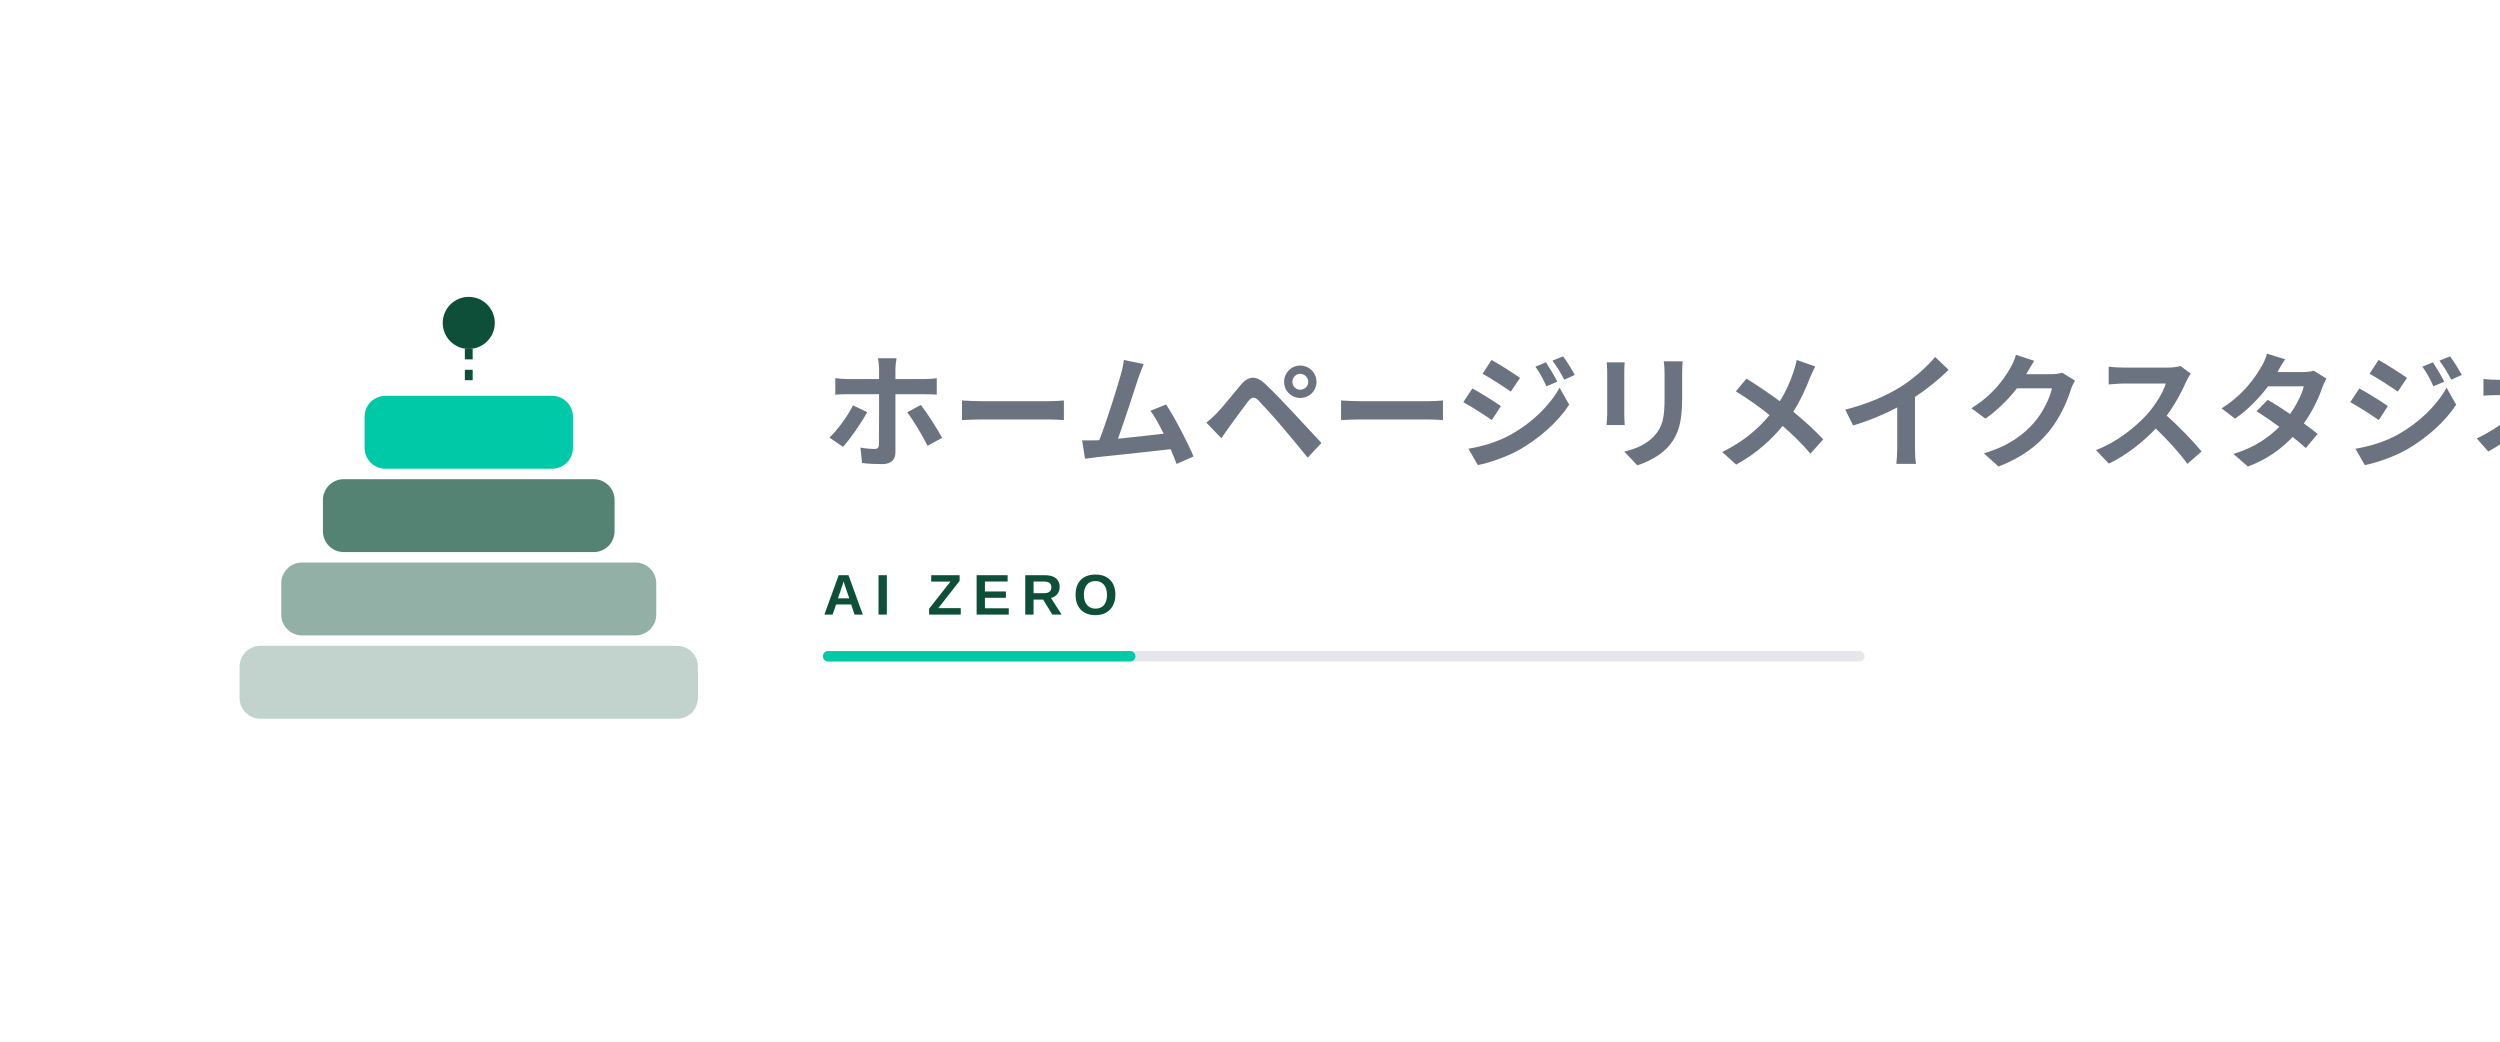
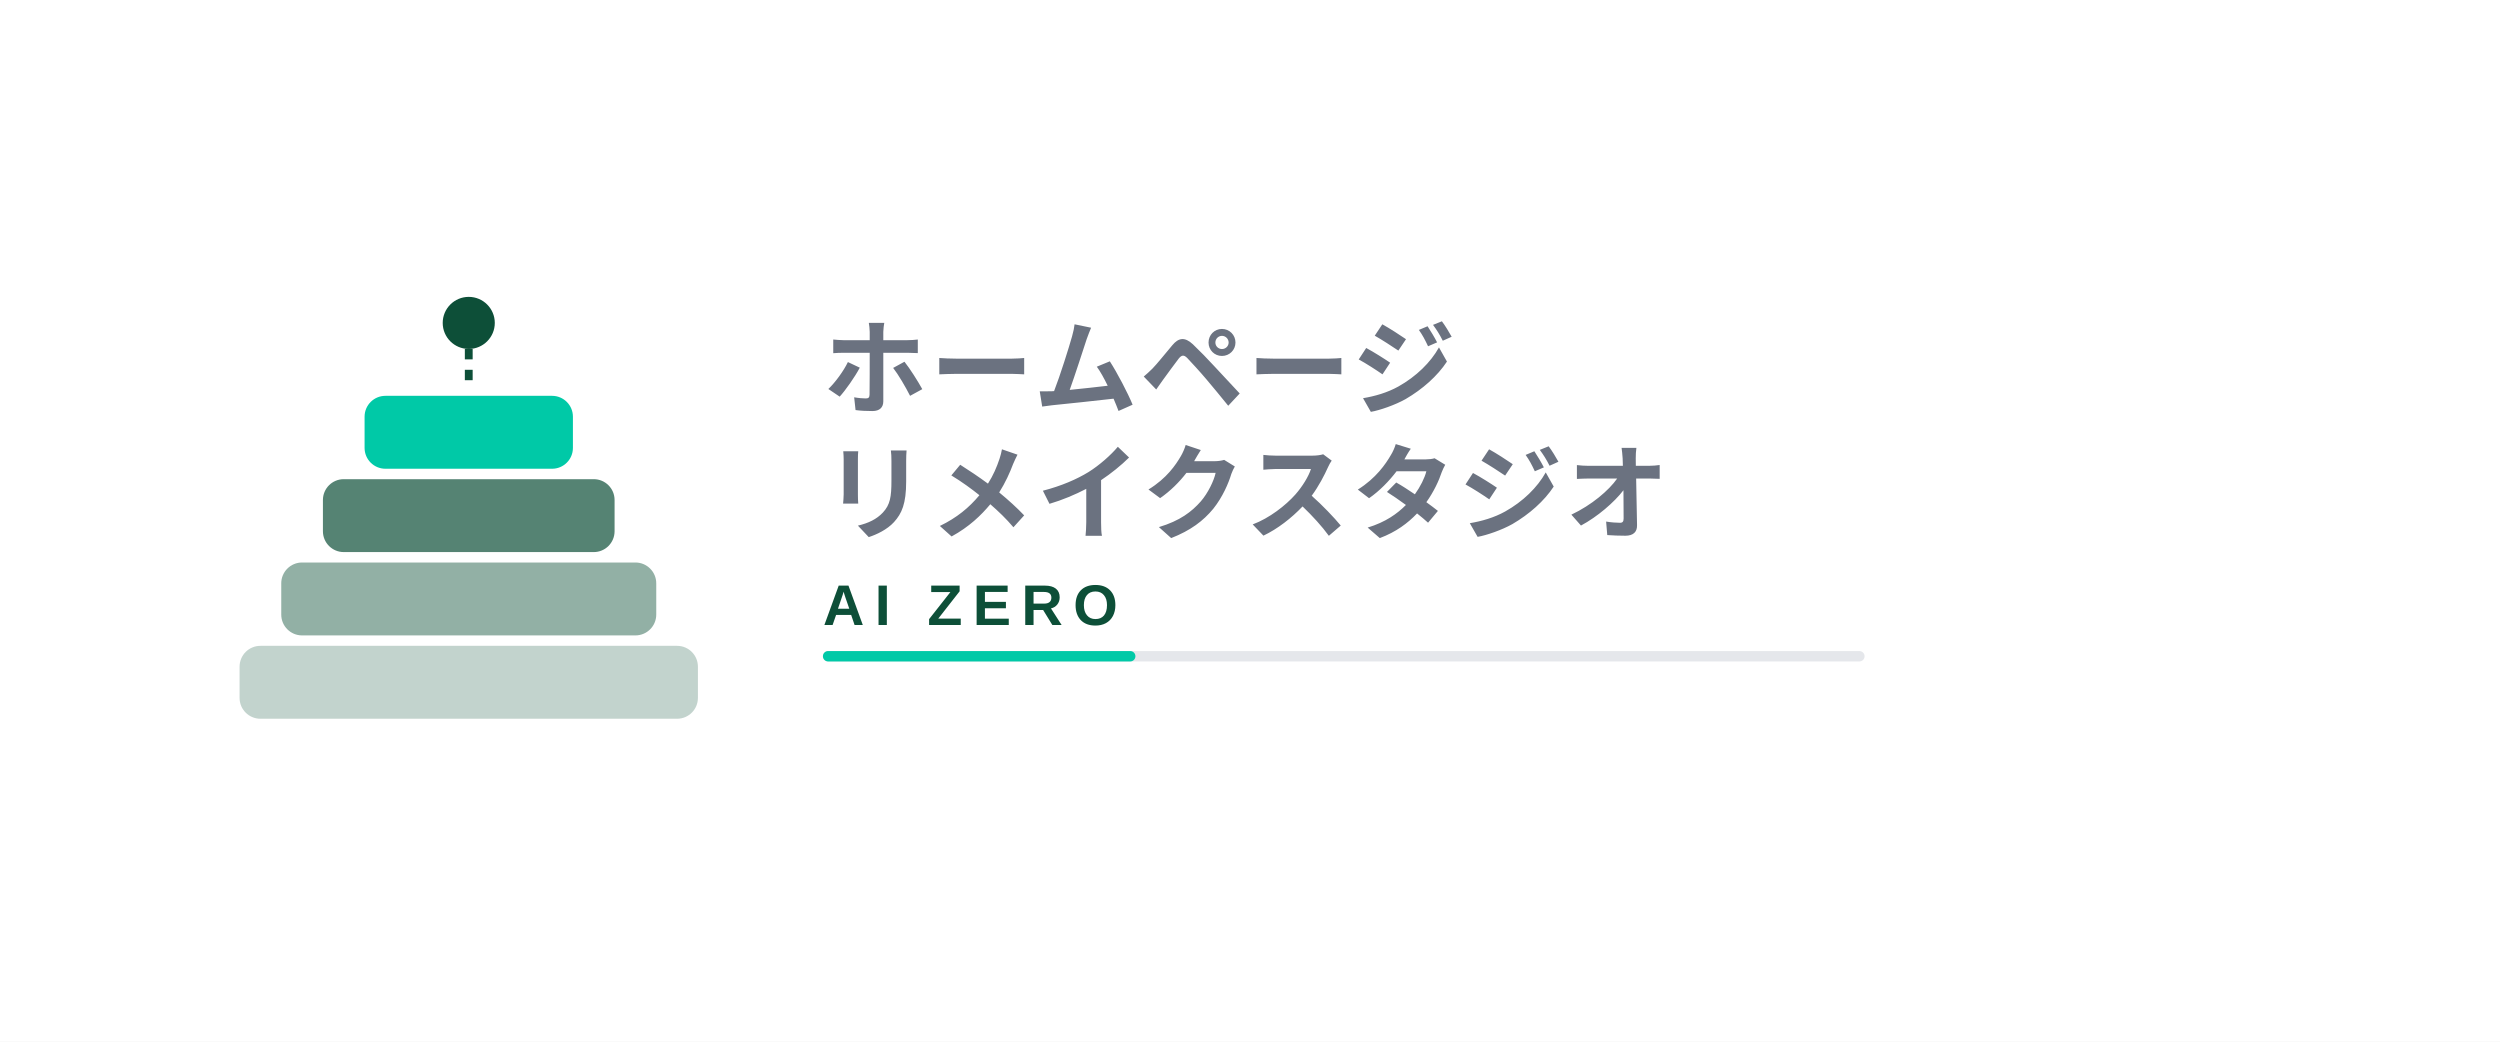
<svg xmlns="http://www.w3.org/2000/svg" viewBox="0 0 480 200" width="480" height="200">
  <rect width="480" height="200" fill="white" />
  <g transform="translate(90, 100)">
    <rect x="-44" y="24" width="88" height="14" rx="4" fill="#0D4F38" opacity="0.25" />
    <rect x="-36" y="8" width="72" height="14" rx="4" fill="#0D4F38" opacity="0.45" />
    <rect x="-28" y="-8" width="56" height="14" rx="4" fill="#0D4F38" opacity="0.7" />
    <rect x="-20" y="-24" width="40" height="14" rx="4" fill="#00C9A7" />
    <circle cx="0" cy="-38" r="5" fill="#0D4F38" />
    <line x1="0" y1="-33" x2="0" y2="-26" stroke="#0D4F38" stroke-width="1.5" stroke-dasharray="2 2" />
  </g>
  <rect x="158" y="125" width="200" height="2" fill="#E5E7EB" rx="1" />
  <rect x="158" y="125" width="60" height="2" fill="#00C9A7" rx="1" />
-   <text x="158.0" y="88" font-family="'Helvetica Neue', Arial, 'Noto Sans JP', sans-serif" font-size="24" font-weight="800" fill="#6B7280" letter-spacing="0.5">ホームページリメイクスタジオ</text>
-   <text x="158.0" y="118" font-family="'Helvetica Neue', Arial, sans-serif" font-size="11" font-weight="600" fill="#0D4F38" letter-spacing="2">AI ZERO</text>
+   <text x="158.0" y="78" font-family="'Helvetica Neue', Arial, 'Noto Sans JP', sans-serif" font-size="20" font-weight="800" fill="#6B7280" letter-spacing="0.5">ホームページ</text>
+   <text x="158.0" y="102" font-family="'Helvetica Neue', Arial, 'Noto Sans JP', sans-serif" font-size="20" font-weight="800" fill="#6B7280" letter-spacing="0.5">リメイクスタジオ</text>
+   <text x="158.0" y="120" font-family="'Helvetica Neue', Arial, sans-serif" font-size="11" font-weight="600" fill="#0D4F38" letter-spacing="2">AI ZERO</text>
</svg>
